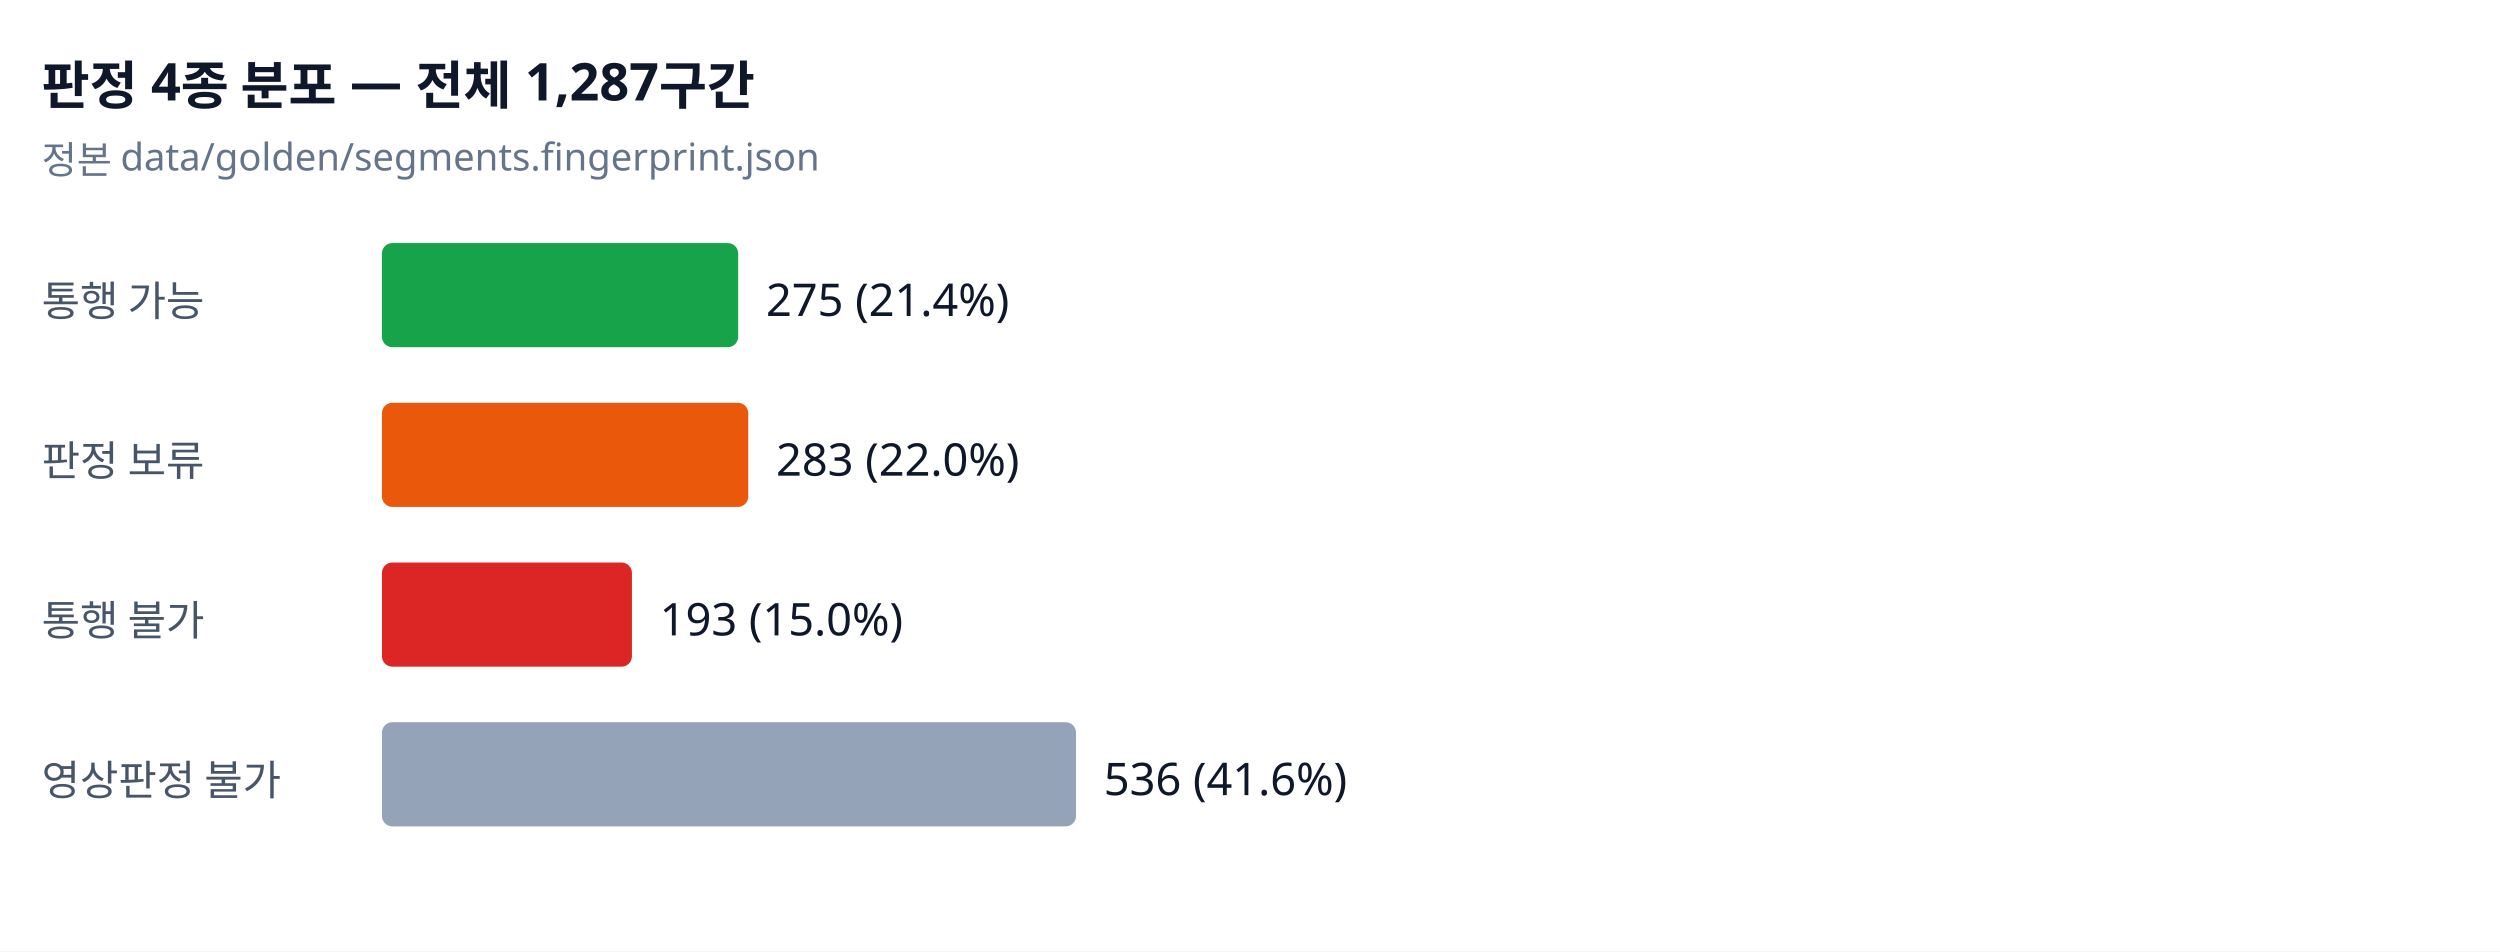
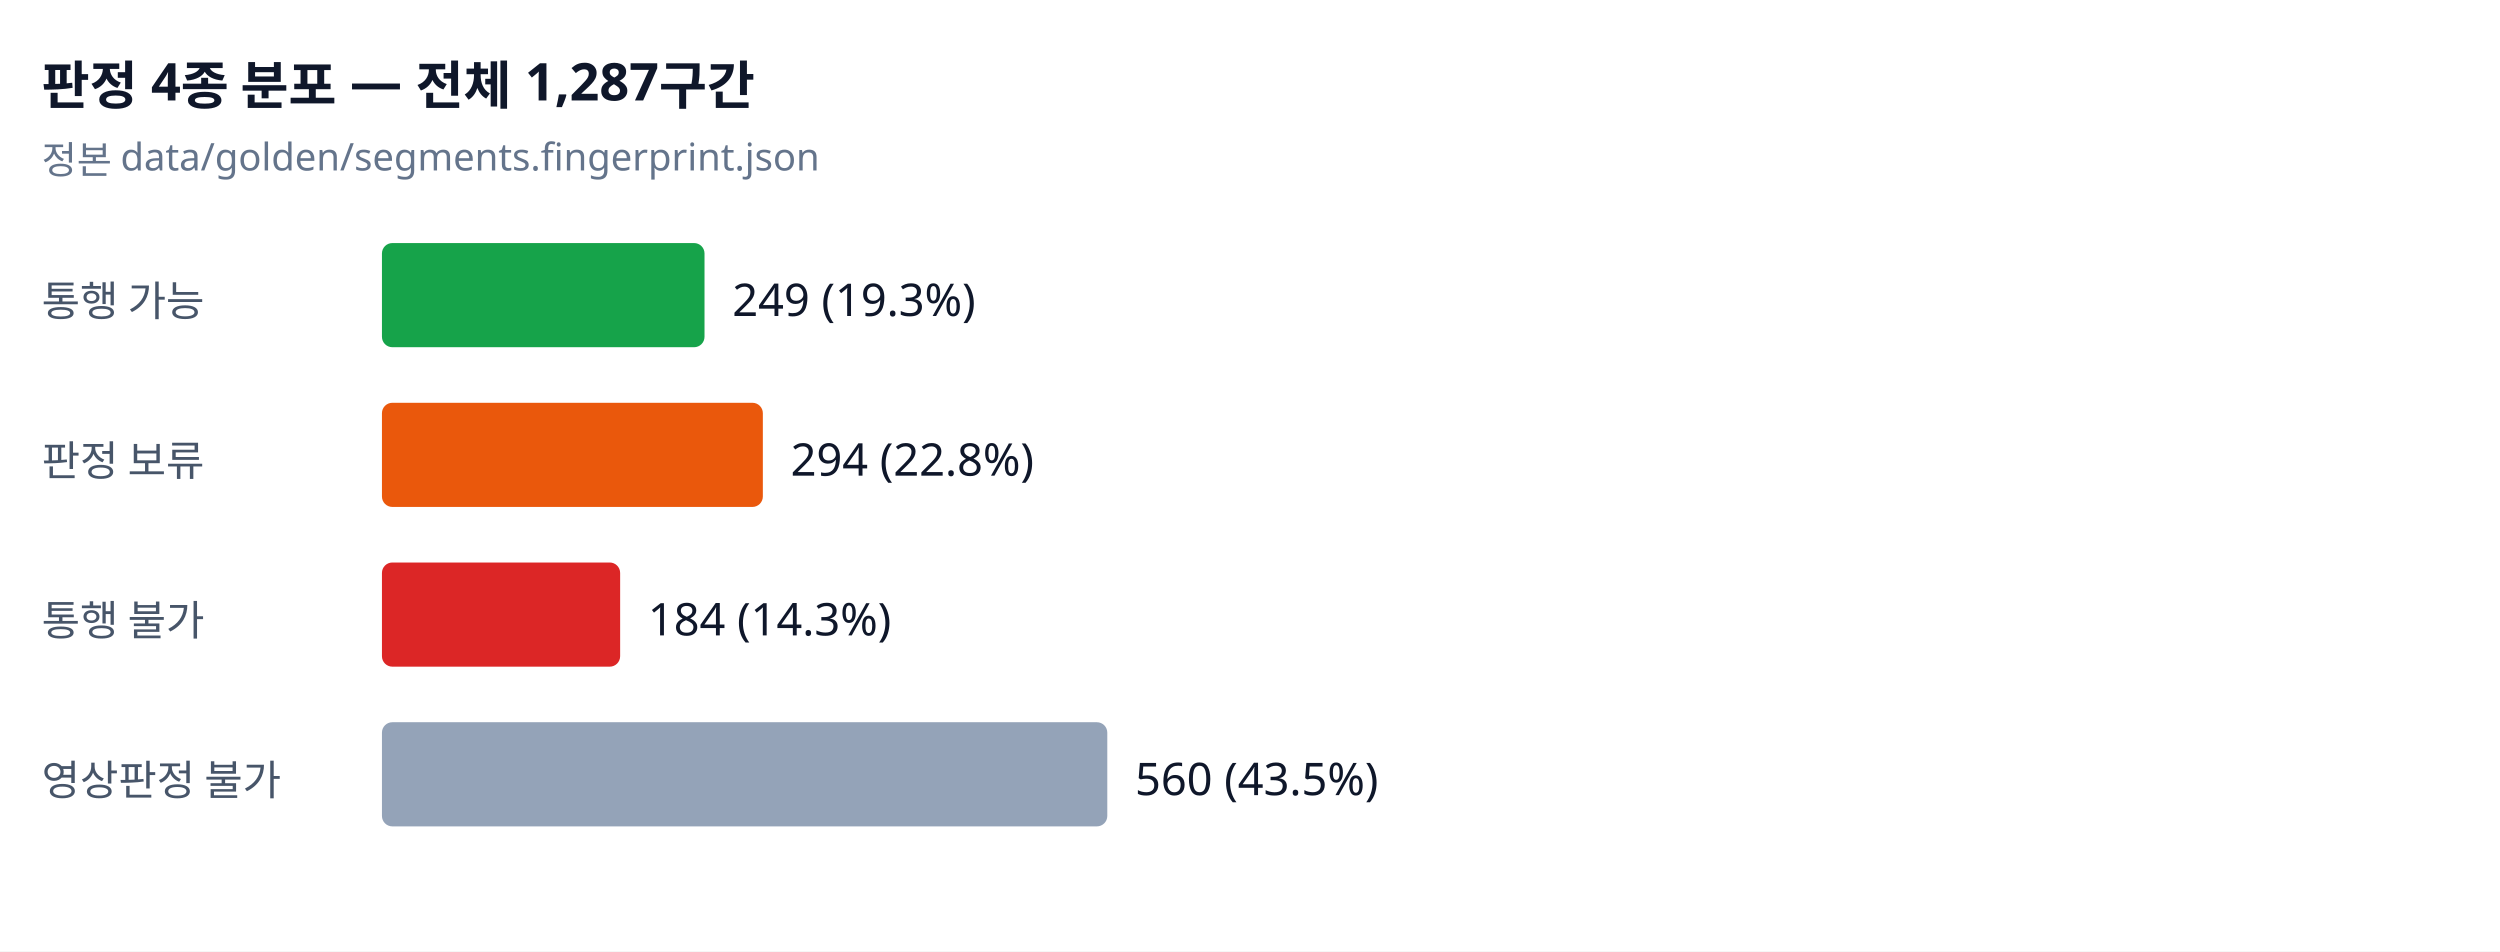
<svg xmlns="http://www.w3.org/2000/svg" viewBox="0 0 720 274" width="720" height="274" font-family="Pretendard, system-ui, sans-serif">
  <rect width="720" height="274" fill="#fff" />
  <text x="12" y="30" font-size="15" font-weight="700" fill="#0f172a">판정 4종 분포 — 전체 1,287구간</text>
  <text x="12" y="50" font-size="11" fill="#64748b">정본 data/golden/segments.fingerprint.json</text>
-   <rect x="110" y="70" width="102.6" height="30" fill="#16a34a" rx="3" />
-   <text x="220.6" y="91" font-size="13" fill="#0f172a">275  (21.4%)</text>
-   <rect x="110" y="116" width="105.5" height="30" fill="#ea580c" rx="3" />
-   <text x="223.5" y="137" font-size="13" fill="#0f172a">283  (22.0%)</text>
-   <rect x="110" y="162" width="72.0" height="30" fill="#dc2626" rx="3" />
-   <text x="190.0" y="183" font-size="13" fill="#0f172a">193  (15.0%)</text>
-   <rect x="110" y="208" width="199.9" height="30" fill="#94a3b8" rx="3" />
-   <text x="317.9" y="229" font-size="13" fill="#0f172a">536  (41.6%)</text>
+   <rect x="110" y="70" width="92.9" height="30" fill="#16a34a" rx="3" />
+   <text x="210.9" y="91" font-size="13" fill="#0f172a">249  (19.3%)</text>
+   <rect x="110" y="116" width="109.7" height="30" fill="#ea580c" rx="3" />
+   <text x="227.7" y="137" font-size="13" fill="#0f172a">294  (22.8%)</text>
+   <rect x="110" y="162" width="68.6" height="30" fill="#dc2626" rx="3" />
+   <text x="186.6" y="183" font-size="13" fill="#0f172a">184  (14.3%)</text>
+   <rect x="110" y="208" width="208.9" height="30" fill="#94a3b8" rx="3" />
+   <text x="326.9" y="229" font-size="13" fill="#0f172a">560  (43.5%)</text>
  <text x="12" y="91" font-size="12" fill="#475569">통행 가능</text>
  <text x="12" y="137" font-size="12" fill="#475569">판정 보류</text>
  <text x="12" y="183" font-size="12" fill="#475569">통행 불가</text>
  <text x="12" y="229" font-size="12" fill="#475569">영상판정 불가</text>
</svg>
